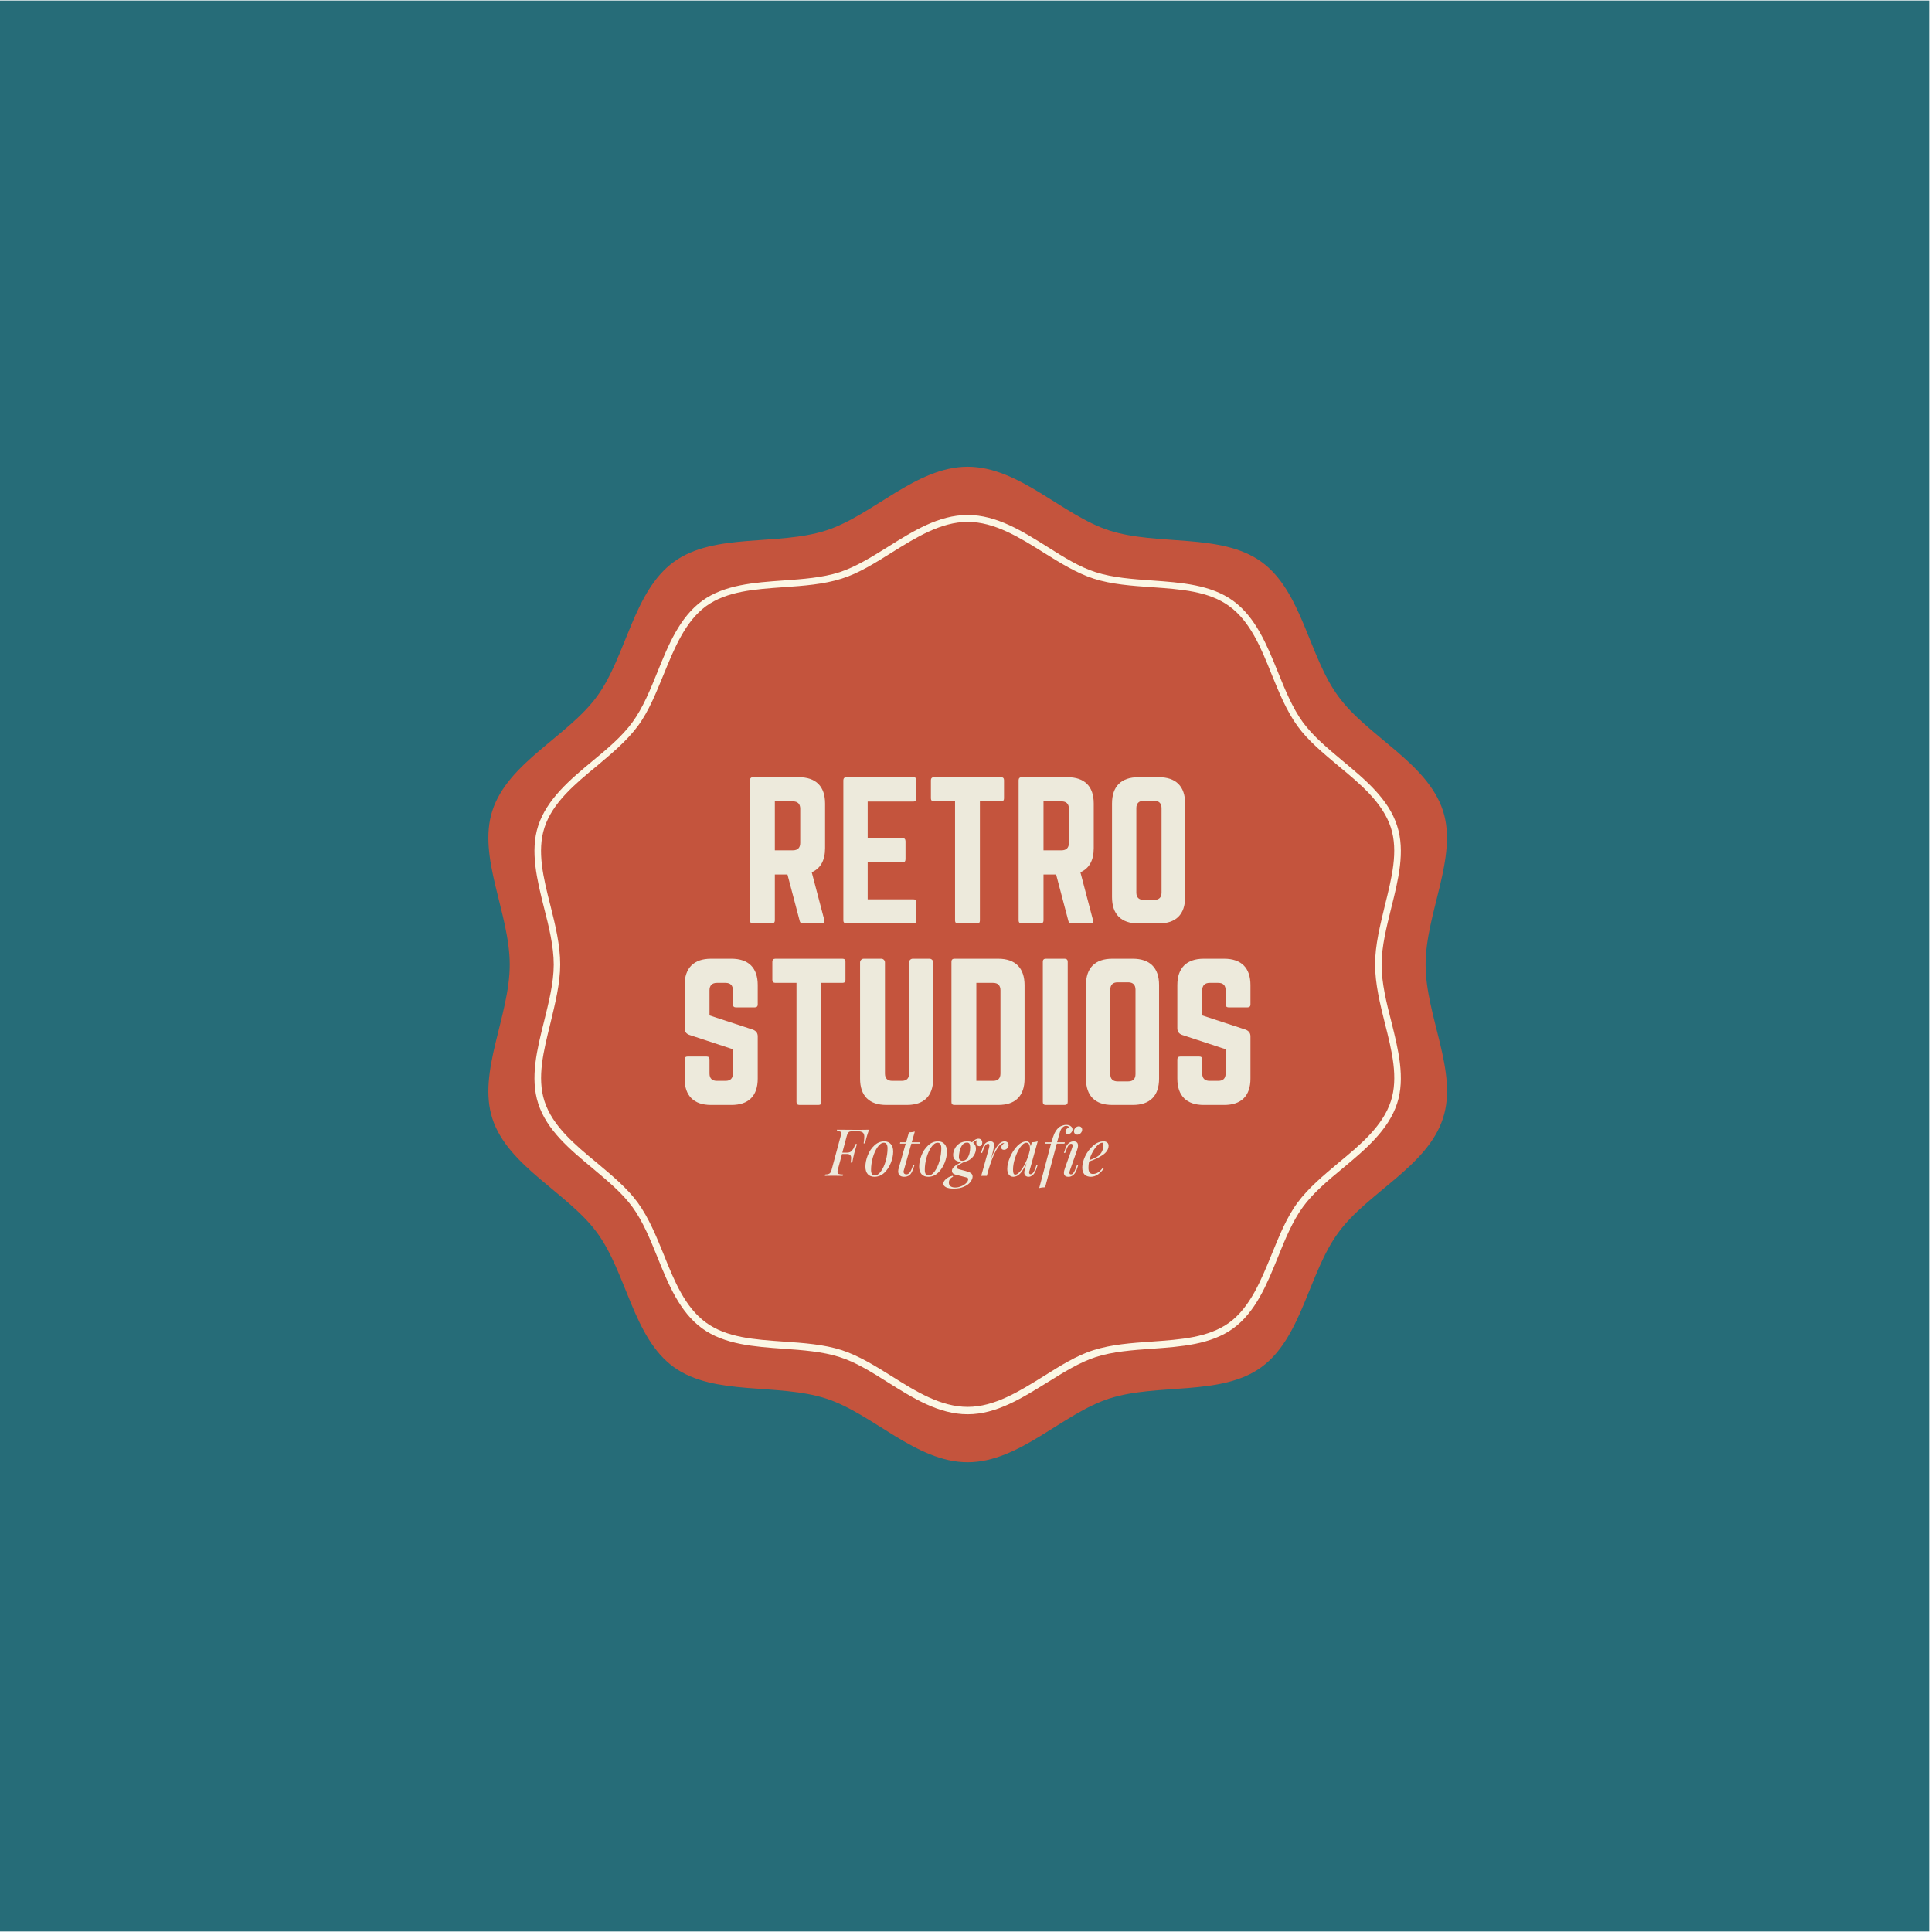
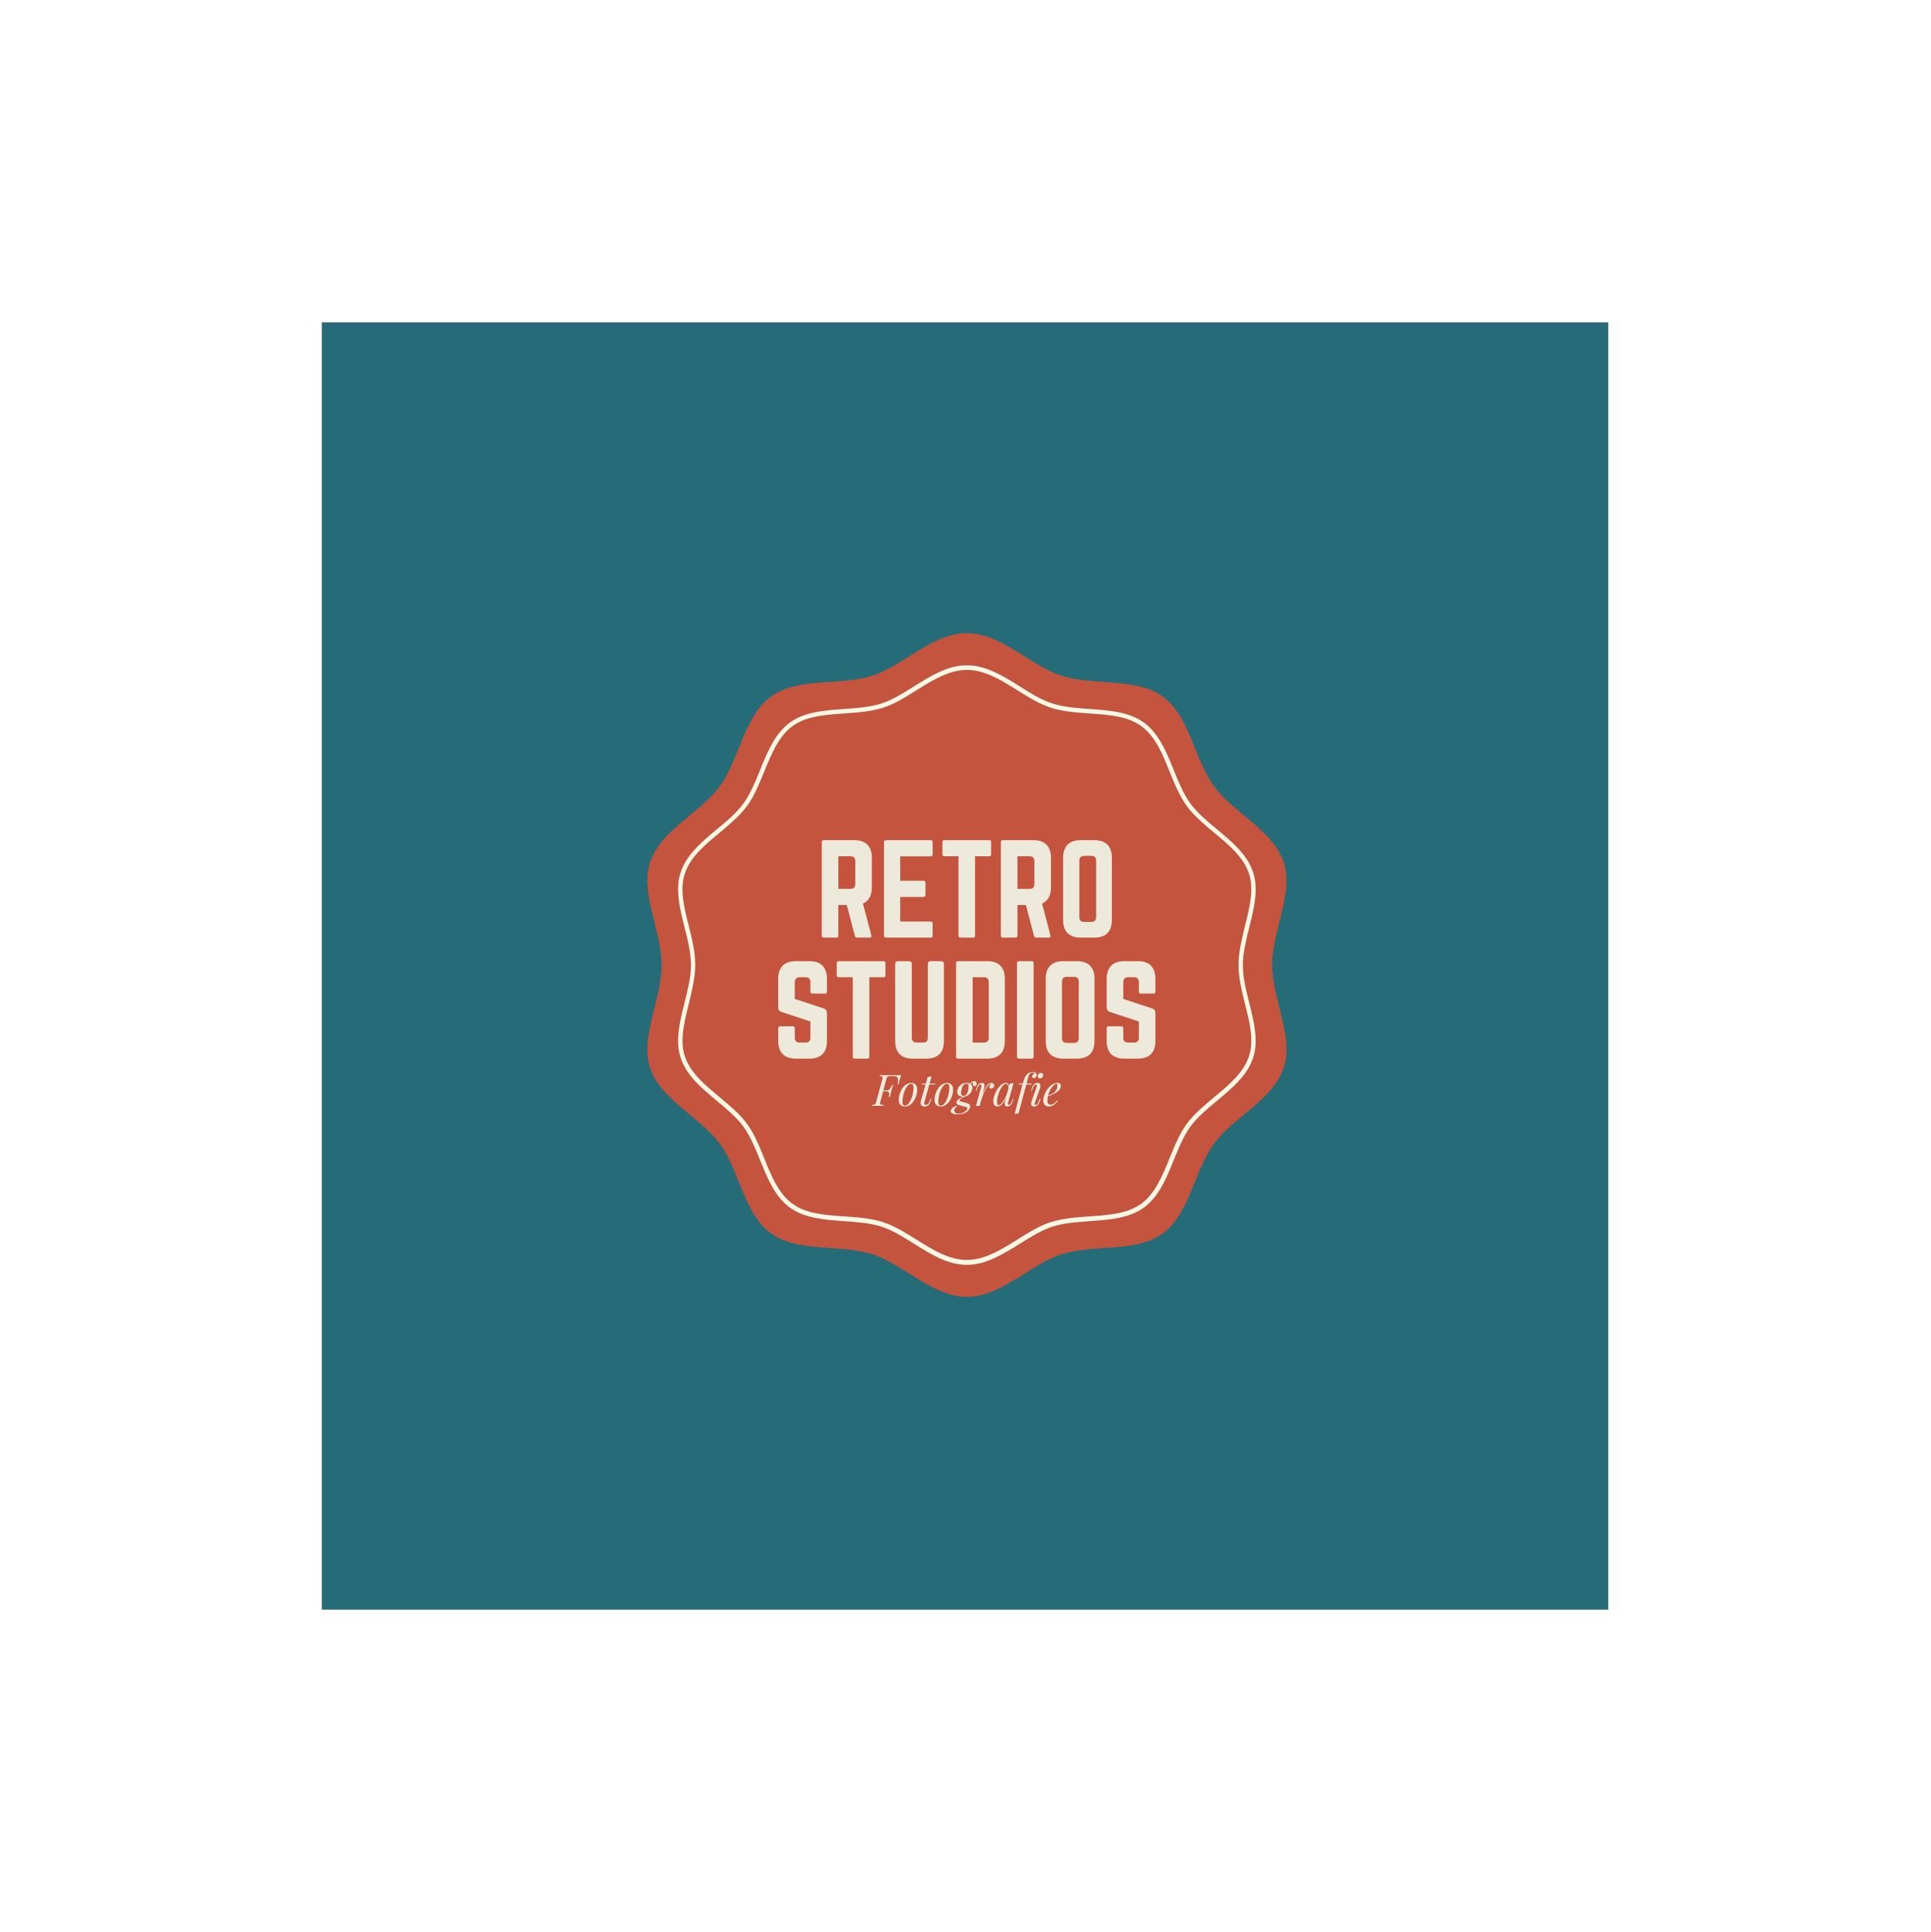
- <svg xmlns="http://www.w3.org/2000/svg" xmlns:xlink="http://www.w3.org/1999/xlink" height="225pt" version="1.2" viewBox="0 0 224.88 225" width="224.88pt">
+ <svg xmlns="http://www.w3.org/2000/svg" xmlns:xlink="http://www.w3.org/1999/xlink" height="225pt" version="1.2" viewBox="-56.22 -56.25 337.32 337.5" width="224.88pt">
  <defs>
    <g>
      <symbol id="glyph0-0" overflow="visible">
        <path animation_id="0" d="M 3.812 -5.859 L 3.812 0 L 0.453 0 L 0.453 -5.859 Z M 3.531 -0.234 L 3.531 -5.641 L 0.734 -5.641 L 0.734 -0.234 Z M 3.531 -0.234 " style="stroke:none;" />
      </symbol>
      <symbol id="glyph0-1" overflow="visible">
        <path animation_id="1" d="M 3.359 -5.359 C 4.066 -5.359 4.57 -5.363 4.875 -5.375 C 4.75 -5.02 4.645 -4.695 4.562 -4.406 C 4.508 -4.219 4.461 -4.008 4.422 -3.781 L 4.25 -3.781 C 4.301 -4.102 4.328 -4.359 4.328 -4.547 C 4.328 -4.785 4.266 -4.953 4.141 -5.047 C 4.016 -5.148 3.785 -5.203 3.453 -5.203 L 3.047 -5.203 C 2.867 -5.203 2.734 -5.188 2.641 -5.156 C 2.555 -5.133 2.484 -5.078 2.422 -4.984 C 2.367 -4.898 2.316 -4.766 2.266 -4.578 L 1.766 -2.703 L 2.328 -2.703 C 2.578 -2.703 2.766 -2.781 2.891 -2.938 C 3.023 -3.094 3.117 -3.25 3.172 -3.406 C 3.234 -3.562 3.273 -3.66 3.297 -3.703 L 3.469 -3.703 C 3.363 -3.367 3.273 -3.066 3.203 -2.797 L 3.156 -2.625 C 3.07 -2.289 2.992 -1.93 2.922 -1.547 L 2.734 -1.547 L 2.766 -1.719 C 2.785 -1.852 2.797 -1.973 2.797 -2.078 C 2.797 -2.223 2.758 -2.336 2.688 -2.422 C 2.613 -2.504 2.477 -2.547 2.281 -2.547 L 1.734 -2.547 L 1.266 -0.812 C 1.223 -0.656 1.203 -0.539 1.203 -0.469 C 1.203 -0.344 1.25 -0.258 1.344 -0.219 C 1.438 -0.188 1.609 -0.164 1.859 -0.156 L 1.812 0 C 1.551 -0.008 1.18 -0.016 0.703 -0.016 C 0.266 -0.016 -0.055 -0.008 -0.266 0 L -0.234 -0.156 C -0.047 -0.164 0.086 -0.188 0.172 -0.219 C 0.266 -0.25 0.336 -0.305 0.391 -0.391 C 0.453 -0.473 0.504 -0.613 0.547 -0.812 L 1.562 -4.578 C 1.602 -4.734 1.625 -4.852 1.625 -4.938 C 1.625 -5.051 1.586 -5.125 1.516 -5.156 C 1.441 -5.188 1.312 -5.207 1.125 -5.219 L 1.156 -5.375 C 1.656 -5.363 2.391 -5.359 3.359 -5.359 Z M 3.359 -5.359 " style="stroke:none;" />
      </symbol>
      <symbol id="glyph0-2" overflow="visible">
        <path animation_id="2" d="M 0.156 -1.078 C 0.156 -1.484 0.242 -1.914 0.422 -2.375 C 0.598 -2.832 0.852 -3.219 1.188 -3.531 C 1.52 -3.852 1.91 -4.016 2.359 -4.016 C 2.68 -4.016 2.93 -3.91 3.109 -3.703 C 3.297 -3.504 3.391 -3.207 3.391 -2.812 C 3.391 -2.414 3.301 -1.988 3.125 -1.531 C 2.945 -1.07 2.691 -0.68 2.359 -0.359 C 2.023 -0.047 1.641 0.109 1.203 0.109 C 0.879 0.109 0.625 0.008 0.438 -0.188 C 0.25 -0.395 0.156 -0.691 0.156 -1.078 Z M 2.312 -3.859 C 2.051 -3.859 1.805 -3.691 1.578 -3.359 C 1.348 -3.035 1.16 -2.625 1.016 -2.125 C 0.879 -1.633 0.812 -1.16 0.812 -0.703 C 0.812 -0.473 0.848 -0.305 0.922 -0.203 C 0.992 -0.098 1.102 -0.047 1.25 -0.047 C 1.5 -0.047 1.738 -0.207 1.969 -0.531 C 2.207 -0.863 2.395 -1.273 2.531 -1.766 C 2.664 -2.266 2.734 -2.742 2.734 -3.203 C 2.734 -3.422 2.695 -3.582 2.625 -3.688 C 2.562 -3.801 2.457 -3.859 2.312 -3.859 Z M 2.312 -3.859 " style="stroke:none;" />
      </symbol>
      <symbol id="glyph0-3" overflow="visible">
        <path animation_id="3" d="M 0.922 -0.641 C 0.898 -0.578 0.891 -0.523 0.891 -0.484 C 0.891 -0.379 0.922 -0.301 0.984 -0.25 C 1.047 -0.195 1.125 -0.172 1.219 -0.172 C 1.344 -0.172 1.457 -0.223 1.562 -0.328 C 1.676 -0.441 1.785 -0.645 1.891 -0.938 L 2 -1.234 L 2.156 -1.234 L 1.984 -0.75 C 1.879 -0.438 1.742 -0.211 1.578 -0.078 C 1.41 0.047 1.203 0.109 0.953 0.109 C 0.723 0.109 0.551 0.051 0.438 -0.062 C 0.32 -0.176 0.266 -0.332 0.266 -0.531 C 0.266 -0.656 0.289 -0.797 0.344 -0.953 L 1.141 -3.75 L 0.469 -3.75 L 0.5 -3.906 L 1.188 -3.906 L 1.516 -5.062 C 1.785 -5.07 2.016 -5.102 2.203 -5.156 L 1.844 -3.906 L 2.844 -3.906 L 2.828 -3.75 L 1.797 -3.75 Z M 0.922 -0.641 " style="stroke:none;" />
      </symbol>
      <symbol id="glyph0-4" overflow="visible">
        <path animation_id="4" d="M 3.359 -4.328 C 3.492 -4.328 3.598 -4.285 3.672 -4.203 C 3.754 -4.129 3.797 -4.016 3.797 -3.859 C 3.797 -3.734 3.766 -3.633 3.703 -3.562 C 3.641 -3.488 3.562 -3.453 3.469 -3.453 C 3.375 -3.453 3.289 -3.484 3.219 -3.547 C 3.145 -3.617 3.109 -3.719 3.109 -3.844 C 3.109 -3.938 3.129 -4.039 3.172 -4.156 C 2.973 -4.07 2.828 -3.969 2.734 -3.844 C 2.953 -3.695 3.062 -3.469 3.062 -3.156 C 3.062 -2.938 3.004 -2.719 2.891 -2.5 C 2.785 -2.289 2.633 -2.109 2.438 -1.953 C 2.238 -1.797 2.004 -1.691 1.734 -1.641 L 1.484 -1.516 C 1.242 -1.391 1.07 -1.285 0.969 -1.203 C 0.863 -1.129 0.812 -1.055 0.812 -0.984 C 0.812 -0.93 0.844 -0.883 0.906 -0.844 C 0.977 -0.801 1.098 -0.758 1.266 -0.719 L 1.812 -0.578 C 2.102 -0.504 2.316 -0.422 2.453 -0.328 C 2.598 -0.234 2.672 -0.098 2.672 0.078 C 2.672 0.273 2.586 0.484 2.422 0.703 C 2.266 0.922 2.02 1.102 1.688 1.25 C 1.363 1.406 0.957 1.484 0.469 1.484 C 0.082 1.484 -0.211 1.43 -0.422 1.328 C -0.629 1.223 -0.734 1.082 -0.734 0.906 C -0.734 0.738 -0.641 0.566 -0.453 0.391 C -0.266 0.211 0 0.078 0.344 -0.016 L 0.406 0.094 C 0.07 0.258 -0.094 0.488 -0.094 0.781 C -0.094 0.977 -0.023 1.125 0.109 1.219 C 0.242 1.312 0.422 1.359 0.641 1.359 C 0.867 1.359 1.098 1.312 1.328 1.219 C 1.566 1.125 1.766 1 1.922 0.844 C 2.078 0.695 2.156 0.547 2.156 0.391 C 2.156 0.316 2.133 0.266 2.094 0.234 C 2.051 0.211 1.969 0.188 1.844 0.156 L 0.688 -0.141 C 0.406 -0.211 0.266 -0.363 0.266 -0.594 C 0.266 -0.75 0.348 -0.906 0.516 -1.062 C 0.68 -1.219 0.992 -1.406 1.453 -1.625 L 1.391 -1.625 C 1.098 -1.625 0.859 -1.691 0.672 -1.828 C 0.492 -1.961 0.406 -2.164 0.406 -2.438 C 0.406 -2.656 0.461 -2.883 0.578 -3.125 C 0.691 -3.375 0.867 -3.582 1.109 -3.75 C 1.359 -3.926 1.676 -4.016 2.062 -4.016 C 2.281 -4.016 2.461 -3.977 2.609 -3.906 C 2.703 -4.031 2.816 -4.129 2.953 -4.203 C 3.086 -4.285 3.223 -4.328 3.359 -4.328 Z M 1.469 -1.75 C 1.707 -1.75 1.895 -1.836 2.031 -2.016 C 2.164 -2.203 2.258 -2.41 2.312 -2.641 C 2.363 -2.879 2.391 -3.102 2.391 -3.312 C 2.391 -3.5 2.363 -3.641 2.312 -3.734 C 2.258 -3.828 2.164 -3.875 2.031 -3.875 C 1.781 -3.875 1.582 -3.766 1.438 -3.547 C 1.301 -3.336 1.207 -3.102 1.156 -2.844 C 1.102 -2.582 1.078 -2.367 1.078 -2.203 C 1.078 -1.898 1.207 -1.75 1.469 -1.75 Z M 1.469 -1.75 " style="stroke:none;" />
      </symbol>
      <symbol id="glyph0-5" overflow="visible">
        <path animation_id="5" d="M 3 -4.016 C 3.133 -4.016 3.242 -3.973 3.328 -3.891 C 3.41 -3.805 3.453 -3.703 3.453 -3.578 C 3.453 -3.422 3.395 -3.289 3.281 -3.188 C 3.176 -3.082 3.055 -3.031 2.922 -3.031 C 2.828 -3.031 2.75 -3.051 2.688 -3.094 C 2.633 -3.145 2.609 -3.211 2.609 -3.297 C 2.609 -3.422 2.641 -3.52 2.703 -3.594 C 2.766 -3.676 2.848 -3.742 2.953 -3.797 C 2.93 -3.805 2.906 -3.812 2.875 -3.812 C 2.594 -3.812 2.289 -3.516 1.969 -2.922 C 1.656 -2.336 1.359 -1.562 1.078 -0.594 L 0.922 0 L 0.266 0 L 1.172 -3.25 C 1.203 -3.363 1.219 -3.461 1.219 -3.547 C 1.219 -3.672 1.164 -3.734 1.062 -3.734 C 0.945 -3.734 0.844 -3.672 0.75 -3.547 C 0.656 -3.43 0.562 -3.234 0.469 -2.953 L 0.375 -2.672 L 0.234 -2.672 L 0.422 -3.234 C 0.598 -3.754 0.906 -4.016 1.344 -4.016 C 1.625 -4.016 1.766 -3.863 1.766 -3.562 C 1.766 -3.426 1.727 -3.223 1.656 -2.953 L 1.422 -1.984 C 1.691 -2.723 1.945 -3.242 2.188 -3.547 C 2.426 -3.859 2.695 -4.016 3 -4.016 Z M 3 -4.016 " style="stroke:none;" />
      </symbol>
      <symbol id="glyph0-6" overflow="visible">
        <path animation_id="6" d="M 3.453 -1.234 L 3.594 -1.234 L 3.406 -0.688 C 3.301 -0.406 3.172 -0.203 3.016 -0.078 C 2.859 0.047 2.695 0.109 2.531 0.109 C 2.438 0.109 2.352 0.086 2.281 0.047 C 2.207 0.016 2.156 -0.031 2.125 -0.094 C 2.07 -0.164 2.047 -0.254 2.047 -0.359 C 2.047 -0.461 2.062 -0.578 2.094 -0.703 C 2.133 -0.836 2.16 -0.926 2.172 -0.969 L 2.312 -1.516 C 2.062 -0.941 1.812 -0.523 1.562 -0.266 C 1.312 -0.016 1.051 0.109 0.781 0.109 C 0.551 0.109 0.375 0.023 0.25 -0.141 C 0.125 -0.305 0.062 -0.531 0.062 -0.812 C 0.062 -1.219 0.172 -1.676 0.391 -2.188 C 0.609 -2.695 0.891 -3.129 1.234 -3.484 C 1.586 -3.836 1.945 -4.016 2.312 -4.016 C 2.445 -4.016 2.555 -3.961 2.641 -3.859 C 2.723 -3.754 2.773 -3.613 2.797 -3.438 L 2.922 -3.906 C 3.191 -3.914 3.422 -3.953 3.609 -4.016 L 2.672 -0.656 C 2.66 -0.633 2.645 -0.594 2.625 -0.531 C 2.613 -0.477 2.609 -0.426 2.609 -0.375 C 2.609 -0.25 2.664 -0.188 2.781 -0.188 C 3 -0.188 3.191 -0.441 3.359 -0.953 Z M 1 -0.141 C 1.145 -0.141 1.316 -0.25 1.516 -0.469 C 1.711 -0.688 1.906 -0.973 2.094 -1.328 C 2.281 -1.691 2.438 -2.078 2.562 -2.484 L 2.703 -3.031 C 2.703 -3.07 2.703 -3.129 2.703 -3.203 C 2.703 -3.41 2.664 -3.57 2.594 -3.688 C 2.52 -3.801 2.414 -3.859 2.281 -3.859 C 2.062 -3.859 1.832 -3.691 1.594 -3.359 C 1.352 -3.023 1.148 -2.609 0.984 -2.109 C 0.816 -1.617 0.734 -1.156 0.734 -0.719 C 0.734 -0.508 0.754 -0.359 0.797 -0.266 C 0.848 -0.18 0.914 -0.141 1 -0.141 Z M 1 -0.141 " style="stroke:none;" />
      </symbol>
      <symbol id="glyph0-7" overflow="visible">
        <path animation_id="7" d="M 2.969 -5.938 C 3.188 -5.938 3.359 -5.883 3.484 -5.781 C 3.617 -5.688 3.688 -5.562 3.688 -5.406 C 3.688 -5.27 3.633 -5.145 3.531 -5.031 C 3.438 -4.926 3.316 -4.875 3.172 -4.875 C 3.078 -4.875 3 -4.895 2.938 -4.938 C 2.883 -4.988 2.863 -5.055 2.875 -5.141 C 2.875 -5.254 2.91 -5.352 2.984 -5.438 C 3.066 -5.531 3.172 -5.598 3.297 -5.641 C 3.297 -5.68 3.258 -5.723 3.188 -5.766 C 3.125 -5.805 3.047 -5.828 2.953 -5.828 C 2.797 -5.828 2.648 -5.758 2.516 -5.625 C 2.41 -5.531 2.32 -5.379 2.25 -5.172 C 2.176 -4.961 2.086 -4.648 1.984 -4.234 L 1.891 -3.906 L 2.797 -3.906 L 2.75 -3.75 L 1.859 -3.75 L 0.5 1.328 C 0.219 1.336 -0.008 1.367 -0.188 1.422 L 1.188 -3.75 L 0.516 -3.75 L 0.547 -3.906 L 1.234 -3.906 C 1.348 -4.32 1.461 -4.66 1.578 -4.922 C 1.703 -5.18 1.848 -5.395 2.016 -5.562 C 2.129 -5.676 2.27 -5.766 2.438 -5.828 C 2.613 -5.898 2.789 -5.938 2.969 -5.938 Z M 2.969 -5.938 " style="stroke:none;" />
      </symbol>
      <symbol id="glyph0-8" overflow="visible">
        <path animation_id="8" d="M 1.422 -5.188 C 1.422 -5.344 1.477 -5.477 1.594 -5.594 C 1.707 -5.707 1.836 -5.766 1.984 -5.766 C 2.109 -5.766 2.203 -5.727 2.266 -5.656 C 2.336 -5.582 2.375 -5.488 2.375 -5.375 C 2.375 -5.227 2.316 -5.094 2.203 -4.969 C 2.086 -4.852 1.957 -4.797 1.812 -4.797 C 1.695 -4.797 1.602 -4.832 1.531 -4.906 C 1.457 -4.977 1.422 -5.07 1.422 -5.188 Z M 1.203 -3.25 C 1.242 -3.375 1.266 -3.469 1.266 -3.531 C 1.266 -3.664 1.207 -3.734 1.094 -3.734 C 0.977 -3.734 0.875 -3.672 0.781 -3.547 C 0.688 -3.422 0.594 -3.223 0.5 -2.953 L 0.391 -2.672 L 0.25 -2.672 L 0.438 -3.234 C 0.539 -3.516 0.676 -3.711 0.844 -3.828 C 1.008 -3.953 1.188 -4.016 1.375 -4.016 C 1.719 -4.016 1.891 -3.852 1.891 -3.531 C 1.891 -3.363 1.848 -3.172 1.766 -2.953 L 0.953 -0.641 C 0.91 -0.523 0.891 -0.43 0.891 -0.359 C 0.891 -0.234 0.953 -0.172 1.078 -0.172 C 1.18 -0.172 1.273 -0.227 1.359 -0.344 C 1.453 -0.469 1.551 -0.672 1.656 -0.953 L 1.766 -1.234 L 1.906 -1.234 L 1.719 -0.672 C 1.613 -0.398 1.477 -0.203 1.312 -0.078 C 1.156 0.047 0.977 0.109 0.781 0.109 C 0.426 0.109 0.25 -0.047 0.25 -0.359 C 0.25 -0.504 0.297 -0.703 0.391 -0.953 Z M 1.203 -3.25 " style="stroke:none;" />
      </symbol>
      <symbol id="glyph0-9" overflow="visible">
        <path animation_id="9" d="M 3.156 -3.516 C 3.156 -3.098 2.926 -2.734 2.469 -2.422 C 2.008 -2.117 1.484 -1.867 0.891 -1.672 C 0.836 -1.422 0.812 -1.176 0.812 -0.938 C 0.812 -0.457 0.984 -0.219 1.328 -0.219 C 1.766 -0.219 2.156 -0.469 2.5 -0.969 L 2.625 -0.906 C 2.457 -0.633 2.234 -0.395 1.953 -0.188 C 1.68 0.008 1.395 0.109 1.094 0.109 C 0.781 0.109 0.535 0.02 0.359 -0.156 C 0.18 -0.344 0.094 -0.613 0.094 -0.969 C 0.094 -1.352 0.203 -1.785 0.422 -2.266 C 0.648 -2.742 0.957 -3.156 1.344 -3.5 C 1.727 -3.844 2.145 -4.016 2.594 -4.016 C 2.758 -4.016 2.895 -3.969 3 -3.875 C 3.102 -3.789 3.156 -3.672 3.156 -3.516 Z M 2.438 -3.859 C 2.27 -3.859 2.086 -3.766 1.891 -3.578 C 1.691 -3.391 1.504 -3.141 1.328 -2.828 C 1.148 -2.516 1.016 -2.18 0.922 -1.828 C 1.398 -1.992 1.742 -2.156 1.953 -2.312 C 2.141 -2.457 2.285 -2.633 2.391 -2.844 C 2.492 -3.051 2.547 -3.281 2.547 -3.531 C 2.547 -3.664 2.535 -3.754 2.516 -3.797 C 2.492 -3.836 2.469 -3.859 2.438 -3.859 Z M 2.438 -3.859 " style="stroke:none;" />
      </symbol>
      <symbol id="glyph1-0" overflow="visible">
        <path animation_id="10" d="M 9.812 -13.965 C 9.812 -15.965 8.75 -17.031 6.746 -17.031 L 1.406 -17.031 C 1.191 -17.031 1.062 -16.902 1.062 -16.688 L 1.062 -0.34 C 1.062 -0.129 1.191 0 1.406 0 L 3.617 0 C 3.832 0 3.961 -0.129 3.961 -0.34 L 3.961 -5.703 L 5.43 -5.703 L 6.855 -0.297 C 6.898 -0.105 7.004 0 7.215 0 L 9.43 0 C 9.664 0 9.793 -0.129 9.727 -0.383 L 8.258 -5.961 C 9.281 -6.406 9.812 -7.344 9.812 -8.77 Z M 3.961 -8.516 L 3.961 -14.219 L 6.066 -14.219 C 6.621 -14.219 6.918 -13.922 6.918 -13.367 L 6.918 -9.367 C 6.918 -8.812 6.621 -8.516 6.066 -8.516 Z M 3.961 -8.516 " style="stroke:none;" />
      </symbol>
      <symbol id="glyph1-1" overflow="visible">
        <path animation_id="11" d="M 9.559 -16.688 C 9.559 -16.902 9.473 -17.031 9.219 -17.031 L 1.383 -17.031 C 1.191 -17.031 1.062 -16.902 1.062 -16.688 L 1.062 -0.34 C 1.062 -0.129 1.191 0 1.383 0 L 9.219 0 C 9.473 0 9.559 -0.129 9.559 -0.34 L 9.559 -2.469 C 9.559 -2.703 9.473 -2.809 9.219 -2.809 L 3.895 -2.809 L 3.895 -7.109 L 7.961 -7.109 C 8.176 -7.109 8.301 -7.238 8.301 -7.473 L 8.301 -9.578 C 8.301 -9.812 8.176 -9.941 7.961 -9.941 L 3.895 -9.941 L 3.895 -14.199 L 9.219 -14.199 C 9.473 -14.199 9.559 -14.348 9.559 -14.559 Z M 9.559 -16.688 " style="stroke:none;" />
      </symbol>
      <symbol id="glyph1-2" overflow="visible">
        <path animation_id="12" d="M 0.98 -17.031 C 0.766 -17.031 0.637 -16.902 0.637 -16.688 L 0.637 -14.559 C 0.637 -14.348 0.766 -14.219 0.98 -14.219 L 3.449 -14.219 L 3.449 -0.34 C 3.449 -0.105 3.578 0 3.789 0 L 6.004 0 C 6.238 0 6.344 -0.105 6.344 -0.34 L 6.344 -14.219 L 8.812 -14.219 C 9.047 -14.219 9.152 -14.348 9.152 -14.559 L 9.152 -16.688 C 9.152 -16.902 9.047 -17.031 8.812 -17.031 Z M 0.98 -17.031 " style="stroke:none;" />
      </symbol>
      <symbol id="glyph1-3" overflow="visible">
        <path animation_id="13" d="M 1.062 -3.066 C 1.062 -1.062 2.129 0 4.129 0 L 6.516 0 C 8.516 0 9.578 -1.062 9.578 -3.066 L 9.578 -13.965 C 9.578 -15.965 8.516 -17.031 6.516 -17.031 L 4.129 -17.031 C 2.129 -17.031 1.062 -15.965 1.062 -13.965 Z M 4.746 -2.746 C 4.195 -2.746 3.895 -3.023 3.895 -3.598 L 3.895 -13.434 C 3.895 -13.984 4.195 -14.285 4.746 -14.285 L 5.98 -14.285 C 6.535 -14.285 6.832 -13.984 6.832 -13.434 L 6.832 -3.598 C 6.832 -3.023 6.535 -2.746 5.98 -2.746 Z M 4.746 -2.746 " style="stroke:none;" />
      </symbol>
      <symbol id="glyph1-4" overflow="visible">
        <path animation_id="14" d="M 4.129 -17.031 C 2.148 -17.031 1.062 -15.965 1.062 -13.965 L 1.062 -8.941 C 1.062 -8.535 1.258 -8.281 1.641 -8.152 L 6.684 -6.492 L 6.684 -3.66 C 6.684 -3.086 6.387 -2.809 5.832 -2.809 L 4.812 -2.809 C 4.277 -2.809 3.961 -3.086 3.961 -3.66 L 3.961 -5.301 C 3.961 -5.535 3.852 -5.641 3.617 -5.641 L 1.406 -5.641 C 1.191 -5.641 1.062 -5.535 1.062 -5.301 L 1.062 -3.066 C 1.062 -1.062 2.148 0 4.129 0 L 6.516 0 C 8.516 0 9.578 -1.062 9.578 -3.066 L 9.578 -7.984 C 9.578 -8.387 9.387 -8.621 9.027 -8.77 L 3.961 -10.43 L 3.961 -13.367 C 3.961 -13.922 4.277 -14.219 4.812 -14.219 L 5.832 -14.219 C 6.406 -14.219 6.684 -13.922 6.684 -13.367 L 6.684 -11.707 C 6.684 -11.496 6.812 -11.367 7.023 -11.367 L 9.238 -11.367 C 9.473 -11.367 9.578 -11.496 9.578 -11.707 L 9.578 -13.965 C 9.578 -15.965 8.516 -17.031 6.516 -17.031 Z M 4.129 -17.031 " style="stroke:none;" />
      </symbol>
      <symbol id="glyph1-5" overflow="visible">
        <path animation_id="15" d="M 7.195 -17.031 C 6.961 -17.031 6.77 -16.84 6.77 -16.605 L 6.77 -3.66 C 6.77 -3.086 6.473 -2.809 5.918 -2.809 L 4.812 -2.809 C 4.258 -2.809 3.961 -3.086 3.961 -3.66 L 3.961 -16.605 C 3.961 -16.84 3.77 -17.031 3.535 -17.031 L 1.488 -17.031 C 1.258 -17.031 1.062 -16.84 1.062 -16.605 L 1.062 -3.066 C 1.062 -1.062 2.129 0 4.129 0 L 6.516 0 C 8.516 0 9.578 -1.062 9.578 -3.066 L 9.578 -16.605 C 9.578 -16.84 9.387 -17.031 9.152 -17.031 Z M 7.195 -17.031 " style="stroke:none;" />
      </symbol>
      <symbol id="glyph1-6" overflow="visible">
        <path animation_id="16" d="M 1.062 -0.34 C 1.062 -0.105 1.172 0 1.406 0 L 6.516 0 C 8.516 0 9.578 -1.062 9.578 -3.066 L 9.578 -13.941 C 9.578 -15.945 8.516 -17.031 6.516 -17.031 L 1.406 -17.031 C 1.172 -17.031 1.062 -16.902 1.062 -16.688 Z M 3.961 -2.809 L 3.961 -14.219 L 5.918 -14.219 C 6.473 -14.219 6.77 -13.922 6.77 -13.348 L 6.77 -3.66 C 6.77 -3.086 6.473 -2.809 5.918 -2.809 Z M 3.961 -2.809 " style="stroke:none;" />
      </symbol>
      <symbol id="glyph1-7" overflow="visible">
        <path animation_id="17" d="M 1.406 -17.031 C 1.172 -17.031 1.062 -16.902 1.062 -16.688 L 1.062 -0.34 C 1.062 -0.129 1.172 0 1.406 0 L 3.617 0 C 3.832 0 3.961 -0.129 3.961 -0.34 L 3.961 -16.688 C 3.961 -16.902 3.832 -17.031 3.617 -17.031 Z M 1.406 -17.031 " style="stroke:none;" />
      </symbol>
    </g>
    <clipPath id="clip1">
      <path animation_id="18" d="M 0 0.059 L 224.762 0.059 L 224.762 224.938 L 0 224.938 Z M 0 0.059 " />
    </clipPath>
    <clipPath id="clip2">
      <path animation_id="19" d="M 56.902 54.23 L 168.551 54.23 L 168.551 170.418 L 56.902 170.418 Z M 56.902 54.23 " />
    </clipPath>
  </defs>
  <g id="surface1">
    <g clip-path="url(#clip1)" clip-rule="nonzero">
      <path animation_id="20" d="M 0 0.059 L 224.879 0.059 L 224.879 224.941 L 0 224.941 Z M 0 0.059 " style=" stroke:none;fill-rule:nonzero;fill:rgb(100%,100%,100%);fill-opacity:1;" />
      <path animation_id="21" d="M 0 0.059 L 224.879 0.059 L 224.879 224.941 L 0 224.941 Z M 0 0.059 " style=" stroke:none;fill-rule:nonzero;fill:rgb(14.899%,42.349%,47.06%);fill-opacity:1;" />
    </g>
    <g clip-path="url(#clip2)" clip-rule="nonzero">
      <path animation_id="22" d="M 166.043 112.34 C 166.043 106.348 169.82 99.816 168.066 94.418 C 166.23 88.801 159.27 85.766 155.871 81.09 C 152.418 76.391 151.664 68.867 146.914 65.426 C 142.223 62.039 134.828 63.598 129.191 61.773 C 123.766 60.027 118.723 54.355 112.707 54.355 C 106.691 54.355 101.645 60.027 96.223 61.773 C 90.586 63.598 83.191 62.016 78.496 65.426 C 73.75 68.867 72.969 76.391 69.543 81.09 C 66.141 85.766 59.156 88.801 57.348 94.418 C 55.594 99.816 59.371 106.348 59.371 112.34 C 59.371 118.332 55.594 124.859 57.348 130.262 C 59.156 135.848 66.113 138.887 69.543 143.559 C 72.996 148.262 73.75 155.812 78.496 159.223 C 83.191 162.609 90.586 161.051 96.223 162.879 C 101.645 164.625 106.691 170.293 112.707 170.293 C 118.723 170.293 123.766 164.625 129.191 162.879 C 134.828 161.051 142.223 162.637 146.914 159.223 C 151.637 155.785 152.418 148.262 155.871 143.559 C 159.27 138.887 166.258 135.848 168.066 130.234 C 169.848 124.832 166.043 118.332 166.043 112.34 Z M 166.043 112.34 " style=" stroke:none;fill-rule:nonzero;fill:rgb(76.859%,32.939%,23.92%);fill-opacity:1;" />
    </g>
    <path animation_id="23" d="M 112.707 164.707 C 109.336 164.707 106.34 162.824 103.426 160.996 C 101.512 159.789 99.676 158.633 97.789 158.043 C 95.789 157.398 93.473 157.234 91.23 157.074 C 87.859 156.832 84.379 156.59 81.789 154.711 C 79.172 152.805 77.852 149.578 76.582 146.434 C 75.746 144.367 74.883 142.242 73.668 140.578 C 72.48 138.938 70.727 137.488 69.027 136.062 C 66.41 133.887 63.688 131.629 62.688 128.516 C 61.719 125.531 62.555 122.199 63.363 118.977 C 63.902 116.773 64.496 114.488 64.496 112.34 C 64.496 110.188 63.93 107.906 63.363 105.703 C 62.555 102.477 61.719 99.121 62.688 96.164 C 63.715 93.047 66.41 90.789 69.027 88.613 C 70.727 87.219 72.48 85.738 73.668 84.102 C 74.883 82.434 75.746 80.312 76.582 78.242 C 77.852 75.098 79.172 71.875 81.789 69.969 C 84.379 68.086 87.859 67.844 91.23 67.602 C 93.473 67.441 95.789 67.281 97.789 66.637 C 99.676 66.016 101.484 64.891 103.426 63.68 C 106.34 61.852 109.336 59.973 112.707 59.973 C 116.078 59.973 119.074 61.852 121.988 63.68 C 123.902 64.891 125.738 66.043 127.625 66.637 C 129.621 67.281 131.941 67.441 134.18 67.602 C 137.555 67.844 141.035 68.086 143.625 69.969 C 146.242 71.875 147.562 75.098 148.832 78.242 C 149.668 80.312 150.531 82.434 151.742 84.102 C 152.93 85.738 154.684 87.191 156.383 88.613 C 159 90.789 161.727 93.047 162.723 96.164 C 163.695 99.145 162.859 102.477 162.051 105.703 C 161.512 107.906 160.918 110.191 160.918 112.34 C 160.918 114.488 161.484 116.773 162.051 118.977 C 162.859 122.199 163.695 125.559 162.723 128.516 C 161.699 131.629 159 133.887 156.383 136.062 C 154.684 137.461 152.93 138.938 151.742 140.578 C 150.531 142.242 149.668 144.367 148.832 146.434 C 147.562 149.578 146.242 152.805 143.625 154.711 C 141.035 156.59 137.555 156.832 134.18 157.074 C 131.941 157.234 129.621 157.398 127.625 158.043 C 125.738 158.66 123.93 159.789 121.988 160.996 C 119.074 162.797 116.078 164.707 112.707 164.707 Z M 112.707 60.777 C 109.578 60.777 106.664 62.605 103.859 64.352 C 101.969 65.535 100.027 66.77 98.031 67.387 C 95.926 68.059 93.578 68.223 91.285 68.383 C 87.887 68.625 84.676 68.84 82.246 70.586 C 79.82 72.359 78.551 75.477 77.312 78.512 C 76.449 80.605 75.586 82.809 74.289 84.559 C 73.02 86.277 71.242 87.754 69.516 89.207 C 66.977 91.301 64.359 93.477 63.418 96.379 C 62.527 99.121 63.281 102.211 64.117 105.488 C 64.684 107.746 65.25 110.082 65.25 112.312 C 65.25 114.543 64.656 116.879 64.117 119.137 C 63.309 122.414 62.527 125.477 63.418 128.246 C 64.359 131.148 66.977 133.324 69.516 135.418 C 71.242 136.871 73.047 138.348 74.289 140.066 C 75.559 141.812 76.449 143.988 77.312 146.113 C 78.523 149.148 79.793 152.266 82.246 154.039 C 84.648 155.785 87.859 156 91.285 156.242 C 93.578 156.402 95.953 156.566 98.031 157.234 C 100.027 157.883 101.969 159.09 103.859 160.273 C 106.664 162.047 109.578 163.848 112.707 163.848 C 115.836 163.848 118.75 162.02 121.555 160.273 C 123.445 159.09 125.387 157.855 127.383 157.234 C 129.488 156.566 131.836 156.402 134.129 156.242 C 137.527 156 140.738 155.785 143.164 154.039 C 145.594 152.266 146.859 149.148 148.102 146.113 C 148.965 144.016 149.828 141.812 151.125 140.066 C 152.391 138.348 154.172 136.871 155.898 135.418 C 158.434 133.324 161.051 131.148 161.996 128.246 C 162.887 125.504 162.129 122.414 161.293 119.137 C 160.727 116.879 160.16 114.543 160.16 112.312 C 160.16 110.055 160.754 107.746 161.293 105.488 C 162.105 102.211 162.887 99.145 161.996 96.379 C 161.051 93.477 158.434 91.301 155.898 89.207 C 154.172 87.754 152.363 86.277 151.125 84.559 C 149.855 82.809 148.965 80.633 148.102 78.512 C 146.887 75.477 145.621 72.359 143.164 70.586 C 140.766 68.84 137.555 68.625 134.129 68.383 C 131.836 68.223 129.461 68.059 127.383 67.387 C 125.387 66.742 123.445 65.535 121.555 64.352 C 118.723 62.578 115.836 60.777 112.707 60.777 Z M 112.707 60.777 " style=" stroke:none;fill-rule:nonzero;fill:rgb(98.43%,96.86%,89.799%);fill-opacity:1;" />
    <g style="fill:rgb(92.94%,91.759%,86.269%);fill-opacity:1;">
      <use x="96.342" xlink:href="#glyph0-1" y="136.939" />
    </g>
    <g style="fill:rgb(92.94%,91.759%,86.269%);fill-opacity:1;">
      <use x="100.642" xlink:href="#glyph0-2" y="136.939" />
    </g>
    <g style="fill:rgb(92.94%,91.759%,86.269%);fill-opacity:1;">
      <use x="104.349" xlink:href="#glyph0-3" y="136.939" />
    </g>
    <g style="fill:rgb(92.94%,91.759%,86.269%);fill-opacity:1;">
      <use x="106.902" xlink:href="#glyph0-2" y="136.939" />
    </g>
    <g style="fill:rgb(92.94%,91.759%,86.269%);fill-opacity:1;">
      <use x="110.609" xlink:href="#glyph0-4" y="136.939" />
    </g>
    <g style="fill:rgb(92.94%,91.759%,86.269%);fill-opacity:1;">
      <use x="114.02" xlink:href="#glyph0-5" y="136.939" />
    </g>
    <g style="fill:rgb(92.94%,91.759%,86.269%);fill-opacity:1;">
      <use x="117.256" xlink:href="#glyph0-6" y="136.939" />
    </g>
    <g style="fill:rgb(92.94%,91.759%,86.269%);fill-opacity:1;">
      <use x="121.229" xlink:href="#glyph0-7" y="136.939" />
    </g>
    <g style="fill:rgb(92.94%,91.759%,86.269%);fill-opacity:1;">
      <use x="123.668" xlink:href="#glyph0-8" y="136.939" />
    </g>
    <g style="fill:rgb(92.94%,91.759%,86.269%);fill-opacity:1;">
      <use x="125.962" xlink:href="#glyph0-9" y="136.939" />
    </g>
    <g style="fill:rgb(92.94%,91.759%,86.269%);fill-opacity:1;">
      <use x="86.288" xlink:href="#glyph1-0" y="107.545" />
    </g>
    <g style="fill:rgb(92.94%,91.759%,86.269%);fill-opacity:1;">
      <use x="97.166" xlink:href="#glyph1-1" y="107.545" />
    </g>
    <g style="fill:rgb(92.94%,91.759%,86.269%);fill-opacity:1;">
      <use x="107.788" xlink:href="#glyph1-2" y="107.545" />
    </g>
    <g style="fill:rgb(92.94%,91.759%,86.269%);fill-opacity:1;">
      <use x="117.579" xlink:href="#glyph1-0" y="107.545" />
    </g>
    <g style="fill:rgb(92.94%,91.759%,86.269%);fill-opacity:1;">
      <use x="128.457" xlink:href="#glyph1-3" y="107.545" />
    </g>
    <g style="fill:rgb(92.94%,91.759%,86.269%);fill-opacity:1;">
      <use x="78.678" xlink:href="#glyph1-4" y="128.684" />
    </g>
    <g style="fill:rgb(92.94%,91.759%,86.269%);fill-opacity:1;">
      <use x="89.321" xlink:href="#glyph1-2" y="128.684" />
    </g>
    <g style="fill:rgb(92.94%,91.759%,86.269%);fill-opacity:1;">
      <use x="99.113" xlink:href="#glyph1-5" y="128.684" />
    </g>
    <g style="fill:rgb(92.94%,91.759%,86.269%);fill-opacity:1;">
      <use x="109.756" xlink:href="#glyph1-6" y="128.684" />
    </g>
    <g style="fill:rgb(92.94%,91.759%,86.269%);fill-opacity:1;">
      <use x="120.399" xlink:href="#glyph1-7" y="128.684" />
    </g>
    <g style="fill:rgb(92.94%,91.759%,86.269%);fill-opacity:1;">
      <use x="125.423" xlink:href="#glyph1-3" y="128.684" />
    </g>
    <g style="fill:rgb(92.94%,91.759%,86.269%);fill-opacity:1;">
      <use x="136.066" xlink:href="#glyph1-4" y="128.684" />
    </g>
  </g>
</svg>
